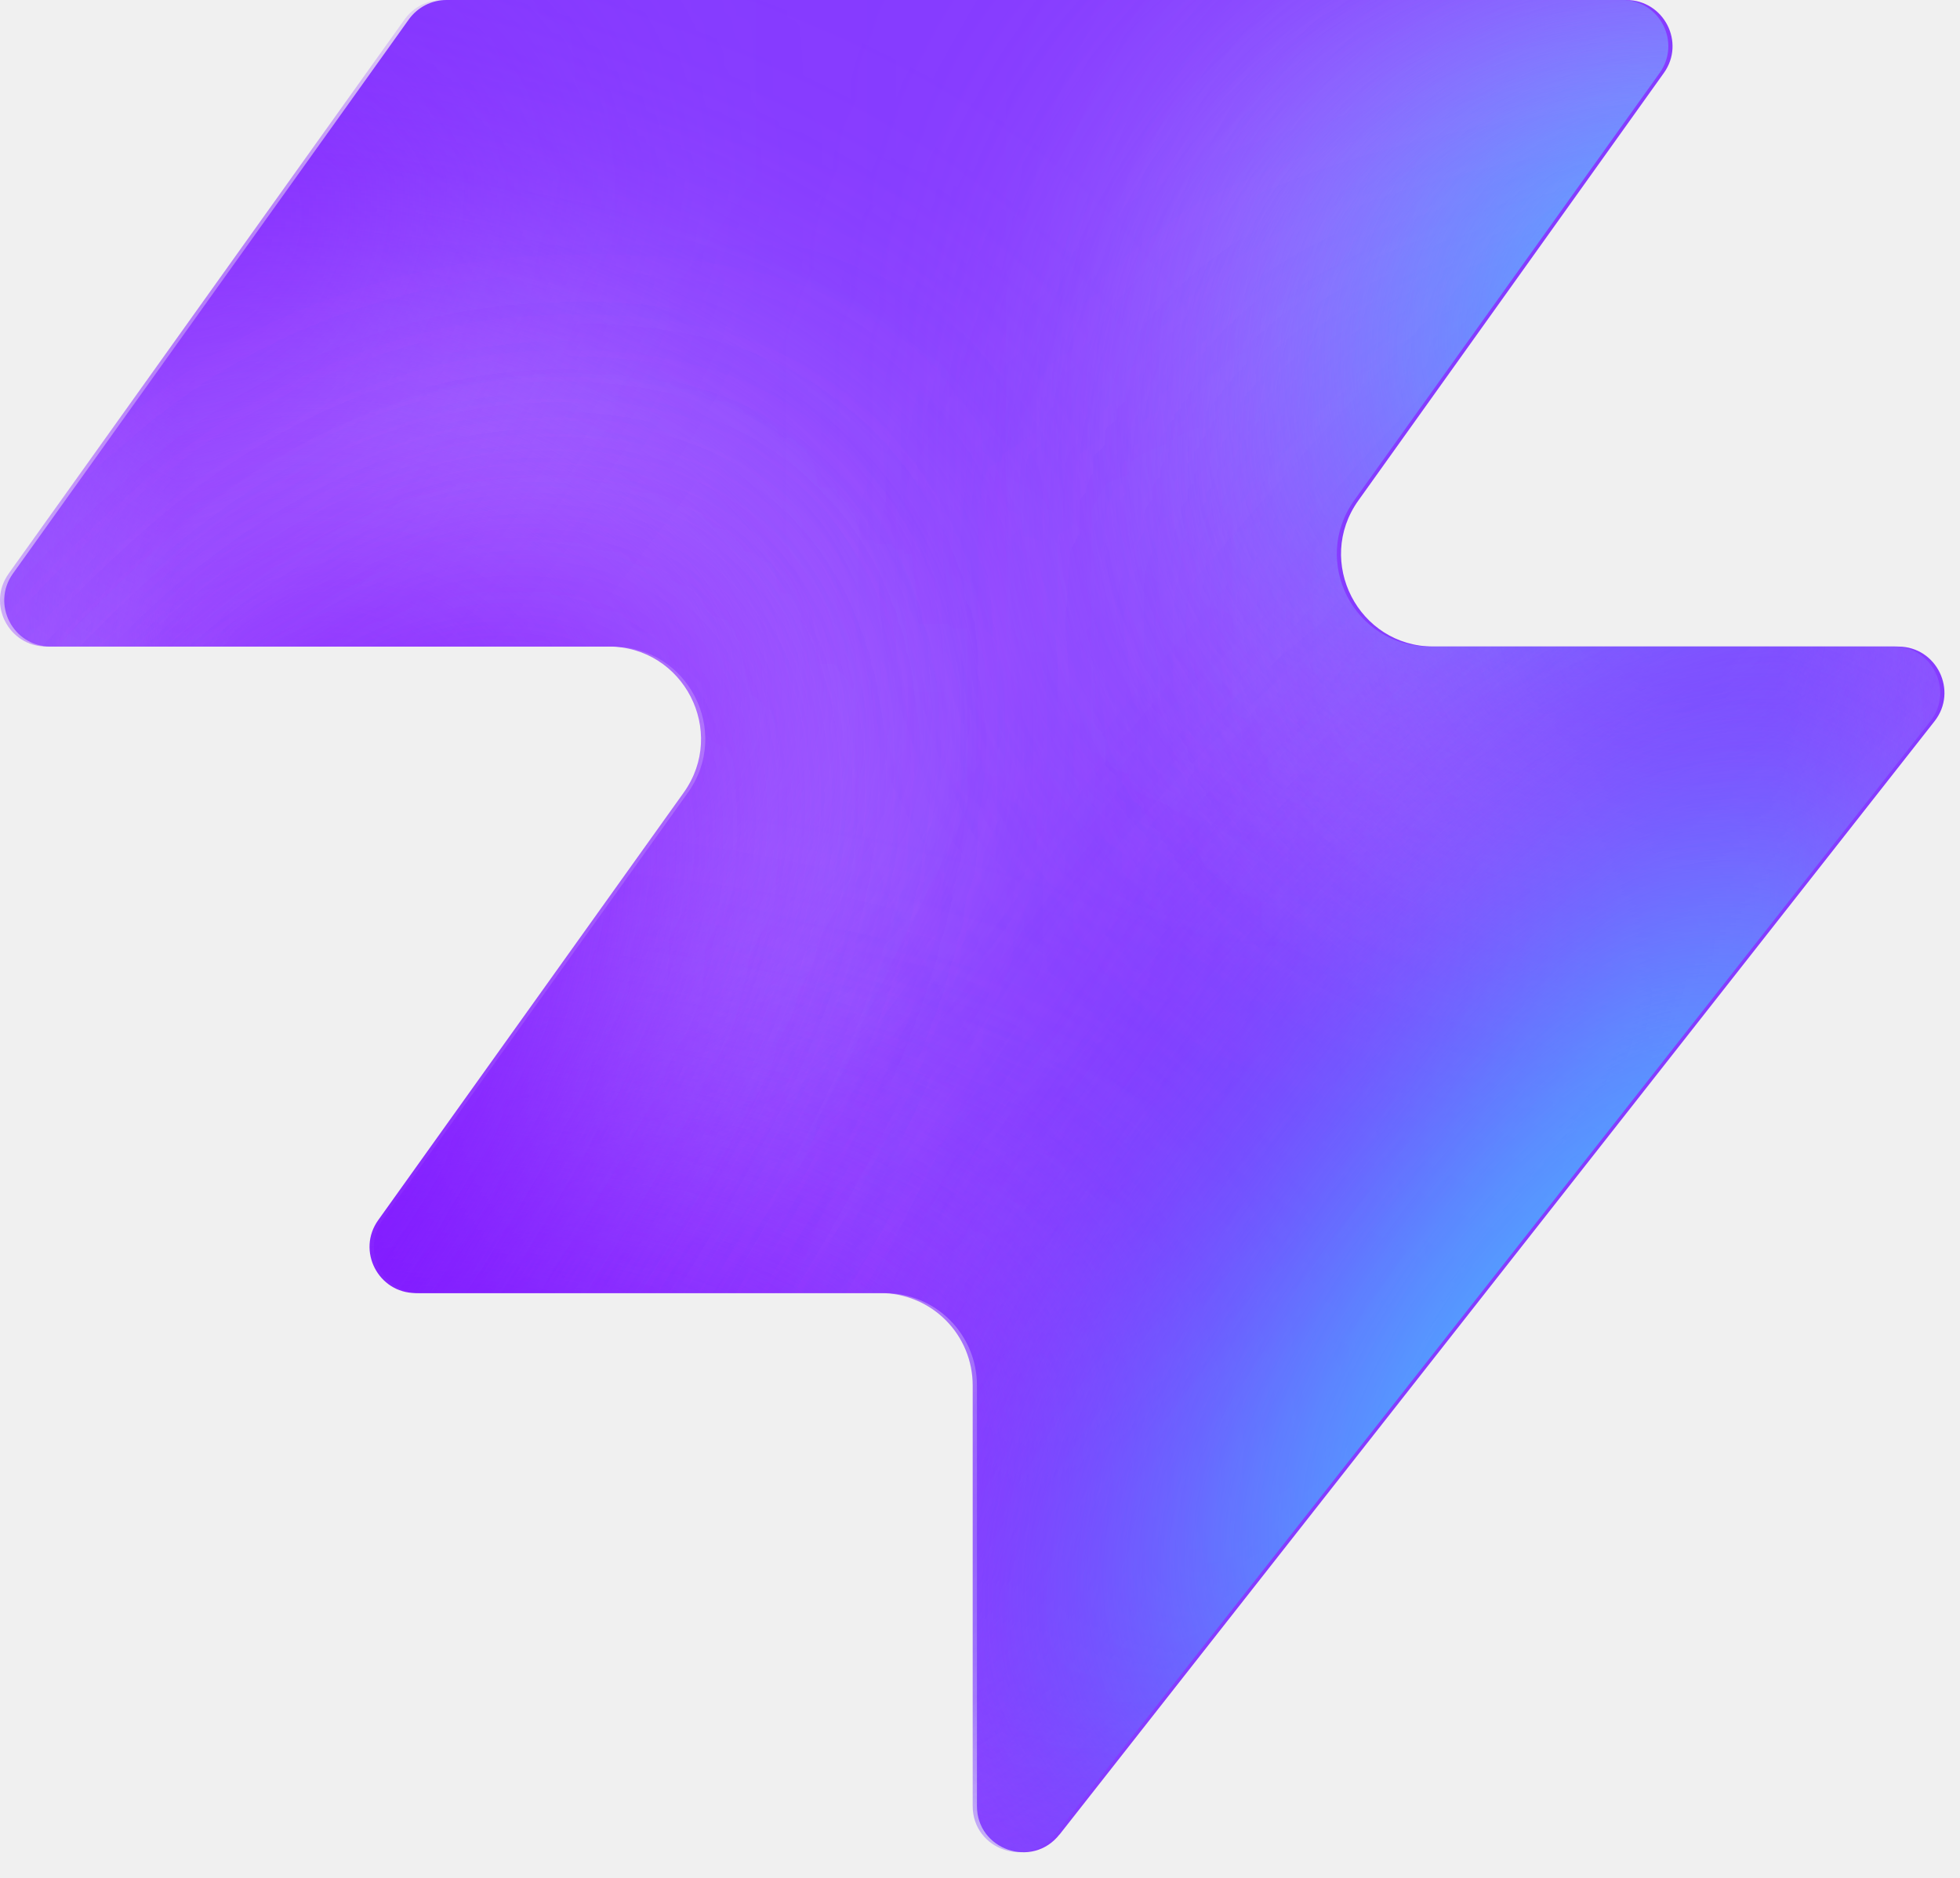
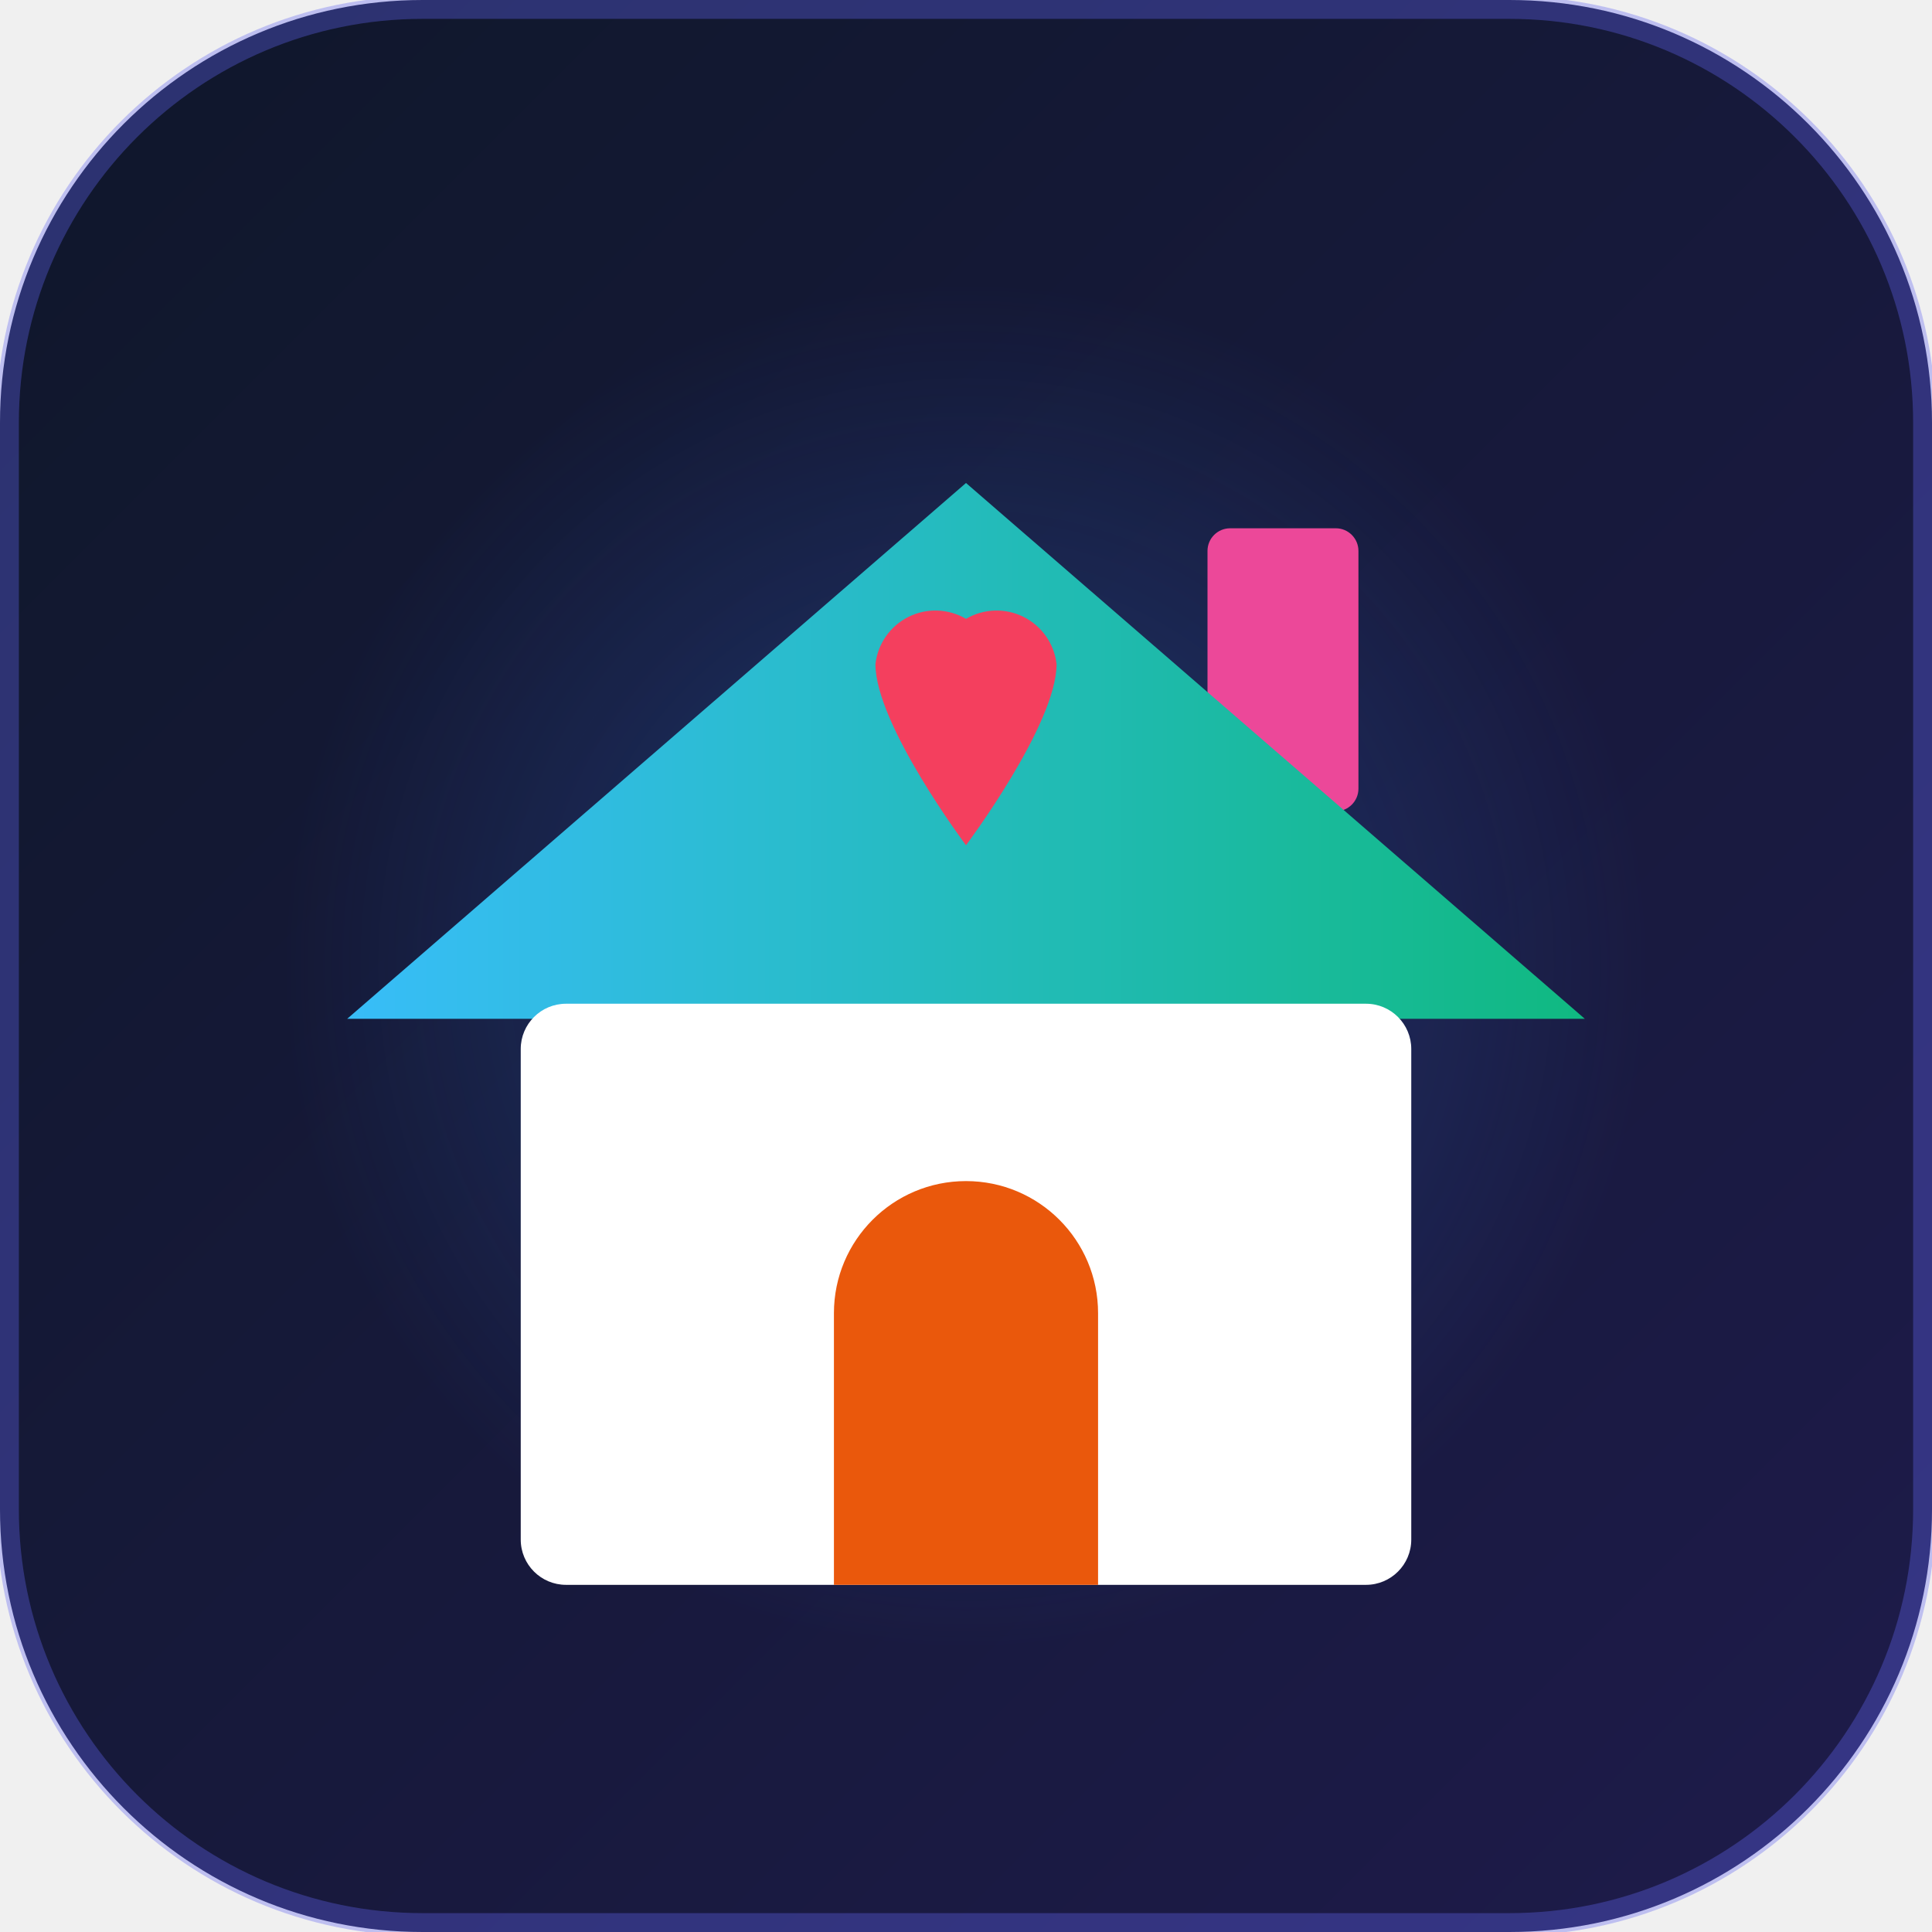
- <svg xmlns="http://www.w3.org/2000/svg" width="48" height="46" fill="none" viewBox="0 0 48 46">
-   <path fill="#863bff" d="M25.946 44.938c-.664.845-2.021.375-2.021-.698V33.937a2.26 2.26 0 0 0-2.262-2.262H10.287c-.92 0-1.456-1.04-.92-1.788l7.48-10.471c1.07-1.497 0-3.578-1.842-3.578H1.237c-.92 0-1.456-1.04-.92-1.788L10.013.474c.214-.297.556-.474.92-.474h28.894c.92 0 1.456 1.04.92 1.788l-7.48 10.471c-1.07 1.498 0 3.579 1.842 3.579h11.377c.943 0 1.473 1.088.89 1.83L25.947 44.94z" style="fill:#863bff;fill:color(display-p3 .525 .23 1);fill-opacity:1" />
-   <mask id="a" width="48" height="46" x="0" y="0" maskUnits="userSpaceOnUse" style="mask-type:alpha">
-     <path fill="#000" d="M25.842 44.938c-.664.844-2.021.375-2.021-.698V33.937a2.26 2.26 0 0 0-2.262-2.262H10.183c-.92 0-1.456-1.04-.92-1.788l7.48-10.471c1.07-1.498 0-3.579-1.842-3.579H1.133c-.92 0-1.456-1.04-.92-1.787L9.91.473c.214-.297.556-.474.92-.474h28.894c.92 0 1.456 1.04.92 1.788l-7.48 10.471c-1.07 1.498 0 3.578 1.842 3.578h11.377c.943 0 1.473 1.088.89 1.832L25.843 44.94z" style="fill:#000;fill-opacity:1" />
-   </mask>
-   <g mask="url(#a)">
-     <g filter="url(#b)">
-       <ellipse cx="5.508" cy="14.704" fill="#ede6ff" rx="5.508" ry="14.704" style="fill:#ede6ff;fill:color(display-p3 .927 .903 1);fill-opacity:1" transform="matrix(.00324 1 1 -.00324 -4.47 31.516)" />
-     </g>
-     <g filter="url(#c)">
-       <ellipse cx="10.399" cy="29.851" fill="#ede6ff" rx="10.399" ry="29.851" style="fill:#ede6ff;fill:color(display-p3 .927 .903 1);fill-opacity:1" transform="matrix(.00324 1 1 -.00324 -39.328 7.883)" />
-     </g>
-     <g filter="url(#d)">
-       <ellipse cx="5.508" cy="30.487" fill="#7e14ff" rx="5.508" ry="30.487" style="fill:#7e14ff;fill:color(display-p3 .492 .077 1);fill-opacity:1" transform="rotate(89.814 -25.913 -14.639)scale(1 -1)" />
-     </g>
-     <g filter="url(#e)">
-       <ellipse cx="5.508" cy="30.599" fill="#7e14ff" rx="5.508" ry="30.599" style="fill:#7e14ff;fill:color(display-p3 .492 .077 1);fill-opacity:1" transform="rotate(89.814 -32.644 -3.334)scale(1 -1)" />
-     </g>
-     <g filter="url(#f)">
-       <ellipse cx="5.508" cy="30.599" fill="#7e14ff" rx="5.508" ry="30.599" style="fill:#7e14ff;fill:color(display-p3 .492 .077 1);fill-opacity:1" transform="matrix(.00324 1 1 -.00324 -34.34 30.47)" />
-     </g>
-     <g filter="url(#g)">
-       <ellipse cx="14.072" cy="22.078" fill="#ede6ff" rx="14.072" ry="22.078" style="fill:#ede6ff;fill:color(display-p3 .927 .903 1);fill-opacity:1" transform="rotate(93.35 24.506 48.493)scale(-1 1)" />
-     </g>
-     <g filter="url(#h)">
-       <ellipse cx="3.47" cy="21.501" fill="#7e14ff" rx="3.47" ry="21.501" style="fill:#7e14ff;fill:color(display-p3 .492 .077 1);fill-opacity:1" transform="rotate(89.009 28.708 47.59)scale(-1 1)" />
-     </g>
-     <g filter="url(#i)">
-       <ellipse cx="3.47" cy="21.501" fill="#7e14ff" rx="3.47" ry="21.501" style="fill:#7e14ff;fill:color(display-p3 .492 .077 1);fill-opacity:1" transform="rotate(89.009 28.708 47.59)scale(-1 1)" />
-     </g>
-     <g filter="url(#j)">
-       <ellipse cx=".387" cy="8.972" fill="#7e14ff" rx="4.407" ry="29.108" style="fill:#7e14ff;fill:color(display-p3 .492 .077 1);fill-opacity:1" transform="rotate(39.51 .387 8.972)" />
-     </g>
-     <g filter="url(#k)">
-       <ellipse cx="47.523" cy="-6.092" fill="#7e14ff" rx="4.407" ry="29.108" style="fill:#7e14ff;fill:color(display-p3 .492 .077 1);fill-opacity:1" transform="rotate(37.892 47.523 -6.092)" />
-     </g>
-     <g filter="url(#l)">
-       <ellipse cx="41.412" cy="6.333" fill="#47bfff" rx="5.971" ry="9.665" style="fill:#47bfff;fill:color(display-p3 .28 .748 1);fill-opacity:1" transform="rotate(37.892 41.412 6.333)" />
-     </g>
-     <g filter="url(#m)">
-       <ellipse cx="-1.879" cy="38.332" fill="#7e14ff" rx="4.407" ry="29.108" style="fill:#7e14ff;fill:color(display-p3 .492 .077 1);fill-opacity:1" transform="rotate(37.892 -1.88 38.332)" />
-     </g>
-     <g filter="url(#n)">
-       <ellipse cx="-1.879" cy="38.332" fill="#7e14ff" rx="4.407" ry="29.108" style="fill:#7e14ff;fill:color(display-p3 .492 .077 1);fill-opacity:1" transform="rotate(37.892 -1.88 38.332)" />
-     </g>
-     <g filter="url(#o)">
-       <ellipse cx="35.651" cy="29.907" fill="#7e14ff" rx="4.407" ry="29.108" style="fill:#7e14ff;fill:color(display-p3 .492 .077 1);fill-opacity:1" transform="rotate(37.892 35.651 29.907)" />
-     </g>
-     <g filter="url(#p)">
-       <ellipse cx="38.418" cy="32.4" fill="#47bfff" rx="5.971" ry="15.297" style="fill:#47bfff;fill:color(display-p3 .28 .748 1);fill-opacity:1" transform="rotate(37.892 38.418 32.4)" />
-     </g>
-   </g>
+ <svg xmlns="http://www.w3.org/2000/svg" viewBox="0 0 512 512" width="100%" height="100%">
  <defs>
-     <filter id="b" width="60.045" height="41.654" x="-19.77" y="16.149" color-interpolation-filters="sRGB" filterUnits="userSpaceOnUse">
-       <feFlood flood-opacity="0" result="BackgroundImageFix" />
-       <feBlend in="SourceGraphic" in2="BackgroundImageFix" result="shape" />
-       <feGaussianBlur result="effect1_foregroundBlur_2002_17158" stdDeviation="7.659" />
-     </filter>
-     <filter id="c" width="90.34" height="51.437" x="-54.613" y="-7.533" color-interpolation-filters="sRGB" filterUnits="userSpaceOnUse">
-       <feFlood flood-opacity="0" result="BackgroundImageFix" />
-       <feBlend in="SourceGraphic" in2="BackgroundImageFix" result="shape" />
-       <feGaussianBlur result="effect1_foregroundBlur_2002_17158" stdDeviation="7.659" />
-     </filter>
-     <filter id="d" width="79.355" height="29.4" x="-49.64" y="2.03" color-interpolation-filters="sRGB" filterUnits="userSpaceOnUse">
-       <feFlood flood-opacity="0" result="BackgroundImageFix" />
-       <feBlend in="SourceGraphic" in2="BackgroundImageFix" result="shape" />
-       <feGaussianBlur result="effect1_foregroundBlur_2002_17158" stdDeviation="4.596" />
-     </filter>
-     <filter id="e" width="79.579" height="29.4" x="-45.045" y="20.029" color-interpolation-filters="sRGB" filterUnits="userSpaceOnUse">
-       <feFlood flood-opacity="0" result="BackgroundImageFix" />
-       <feBlend in="SourceGraphic" in2="BackgroundImageFix" result="shape" />
-       <feGaussianBlur result="effect1_foregroundBlur_2002_17158" stdDeviation="4.596" />
-     </filter>
-     <filter id="f" width="79.579" height="29.4" x="-43.513" y="21.178" color-interpolation-filters="sRGB" filterUnits="userSpaceOnUse">
-       <feFlood flood-opacity="0" result="BackgroundImageFix" />
-       <feBlend in="SourceGraphic" in2="BackgroundImageFix" result="shape" />
-       <feGaussianBlur result="effect1_foregroundBlur_2002_17158" stdDeviation="4.596" />
-     </filter>
-     <filter id="g" width="74.749" height="58.852" x="15.756" y="-17.901" color-interpolation-filters="sRGB" filterUnits="userSpaceOnUse">
-       <feFlood flood-opacity="0" result="BackgroundImageFix" />
-       <feBlend in="SourceGraphic" in2="BackgroundImageFix" result="shape" />
-       <feGaussianBlur result="effect1_foregroundBlur_2002_17158" stdDeviation="7.659" />
-     </filter>
-     <filter id="h" width="61.377" height="25.362" x="23.548" y="2.284" color-interpolation-filters="sRGB" filterUnits="userSpaceOnUse">
-       <feFlood flood-opacity="0" result="BackgroundImageFix" />
-       <feBlend in="SourceGraphic" in2="BackgroundImageFix" result="shape" />
-       <feGaussianBlur result="effect1_foregroundBlur_2002_17158" stdDeviation="4.596" />
-     </filter>
-     <filter id="i" width="61.377" height="25.362" x="23.548" y="2.284" color-interpolation-filters="sRGB" filterUnits="userSpaceOnUse">
-       <feFlood flood-opacity="0" result="BackgroundImageFix" />
-       <feBlend in="SourceGraphic" in2="BackgroundImageFix" result="shape" />
-       <feGaussianBlur result="effect1_foregroundBlur_2002_17158" stdDeviation="4.596" />
-     </filter>
-     <filter id="j" width="56.045" height="63.649" x="-27.636" y="-22.853" color-interpolation-filters="sRGB" filterUnits="userSpaceOnUse">
-       <feFlood flood-opacity="0" result="BackgroundImageFix" />
-       <feBlend in="SourceGraphic" in2="BackgroundImageFix" result="shape" />
-       <feGaussianBlur result="effect1_foregroundBlur_2002_17158" stdDeviation="4.596" />
-     </filter>
-     <filter id="k" width="54.814" height="64.646" x="20.116" y="-38.415" color-interpolation-filters="sRGB" filterUnits="userSpaceOnUse">
-       <feFlood flood-opacity="0" result="BackgroundImageFix" />
-       <feBlend in="SourceGraphic" in2="BackgroundImageFix" result="shape" />
-       <feGaussianBlur result="effect1_foregroundBlur_2002_17158" stdDeviation="4.596" />
-     </filter>
-     <filter id="l" width="33.541" height="35.313" x="24.641" y="-11.323" color-interpolation-filters="sRGB" filterUnits="userSpaceOnUse">
-       <feFlood flood-opacity="0" result="BackgroundImageFix" />
-       <feBlend in="SourceGraphic" in2="BackgroundImageFix" result="shape" />
-       <feGaussianBlur result="effect1_foregroundBlur_2002_17158" stdDeviation="4.596" />
-     </filter>
-     <filter id="m" width="54.814" height="64.646" x="-29.286" y="6.009" color-interpolation-filters="sRGB" filterUnits="userSpaceOnUse">
-       <feFlood flood-opacity="0" result="BackgroundImageFix" />
-       <feBlend in="SourceGraphic" in2="BackgroundImageFix" result="shape" />
-       <feGaussianBlur result="effect1_foregroundBlur_2002_17158" stdDeviation="4.596" />
-     </filter>
-     <filter id="n" width="54.814" height="64.646" x="-29.286" y="6.009" color-interpolation-filters="sRGB" filterUnits="userSpaceOnUse">
-       <feFlood flood-opacity="0" result="BackgroundImageFix" />
-       <feBlend in="SourceGraphic" in2="BackgroundImageFix" result="shape" />
-       <feGaussianBlur result="effect1_foregroundBlur_2002_17158" stdDeviation="4.596" />
-     </filter>
-     <filter id="o" width="54.814" height="64.646" x="8.244" y="-2.416" color-interpolation-filters="sRGB" filterUnits="userSpaceOnUse">
-       <feFlood flood-opacity="0" result="BackgroundImageFix" />
-       <feBlend in="SourceGraphic" in2="BackgroundImageFix" result="shape" />
-       <feGaussianBlur result="effect1_foregroundBlur_2002_17158" stdDeviation="4.596" />
-     </filter>
-     <filter id="p" width="39.409" height="43.623" x="18.713" y="10.588" color-interpolation-filters="sRGB" filterUnits="userSpaceOnUse">
-       <feFlood flood-opacity="0" result="BackgroundImageFix" />
-       <feBlend in="SourceGraphic" in2="BackgroundImageFix" result="shape" />
-       <feGaussianBlur result="effect1_foregroundBlur_2002_17158" stdDeviation="4.596" />
-     </filter>
+     <linearGradient id="bgGrad" x1="0%" y1="0%" x2="100%" y2="100%">
+       <stop offset="0%" stop-color="#0f172a" />
+       <stop offset="100%" stop-color="#1e1b4b" />
+     </linearGradient>
+     <linearGradient id="roofGrad" x1="0%" y1="0%" x2="100%" y2="0%">
+       <stop offset="0%" stop-color="#38bdf8" />
+       <stop offset="100%" stop-color="#10b981" />
+     </linearGradient>
+     <radialGradient id="glowGrad" cx="50%" cy="50%" r="50%">
+       <stop offset="0%" stop-color="#3b82f6" stop-opacity="0.3" />
+       <stop offset="100%" stop-color="#3b82f6" stop-opacity="0" />
+     </radialGradient>
  </defs>
+   <rect x="0" y="0" width="512" height="512" rx="112" fill="url(#bgGrad)" />
+   <rect x="2" y="2" width="508" height="508" rx="110" fill="none" stroke="#6366f1" stroke-width="6" stroke-opacity="0.35" />
+   <circle cx="256" cy="256" r="180" fill="url(#glowGrad)" />
+   <rect x="320" y="140" width="40" height="75" rx="6" fill="#ec4899" />
+   <polygon points="256,128 92,270 420,270" fill="url(#roofGrad)" />
+   <rect x="138" y="266" width="236" height="154" rx="12" fill="#ffffff" />
+   <path d="M 221,420 L 221,348 A 35,35 0 0,1 291,348 L 291,420 Z" fill="#ea580c" />
+   <path d="M 256,224 C 256,224 232,192 232,176 A 16,16 0 0,1 256,164 A 16,16 0 0,1 280,176 C 280,192 256,224 256,224 Z" fill="#f43f5e" />
</svg>
